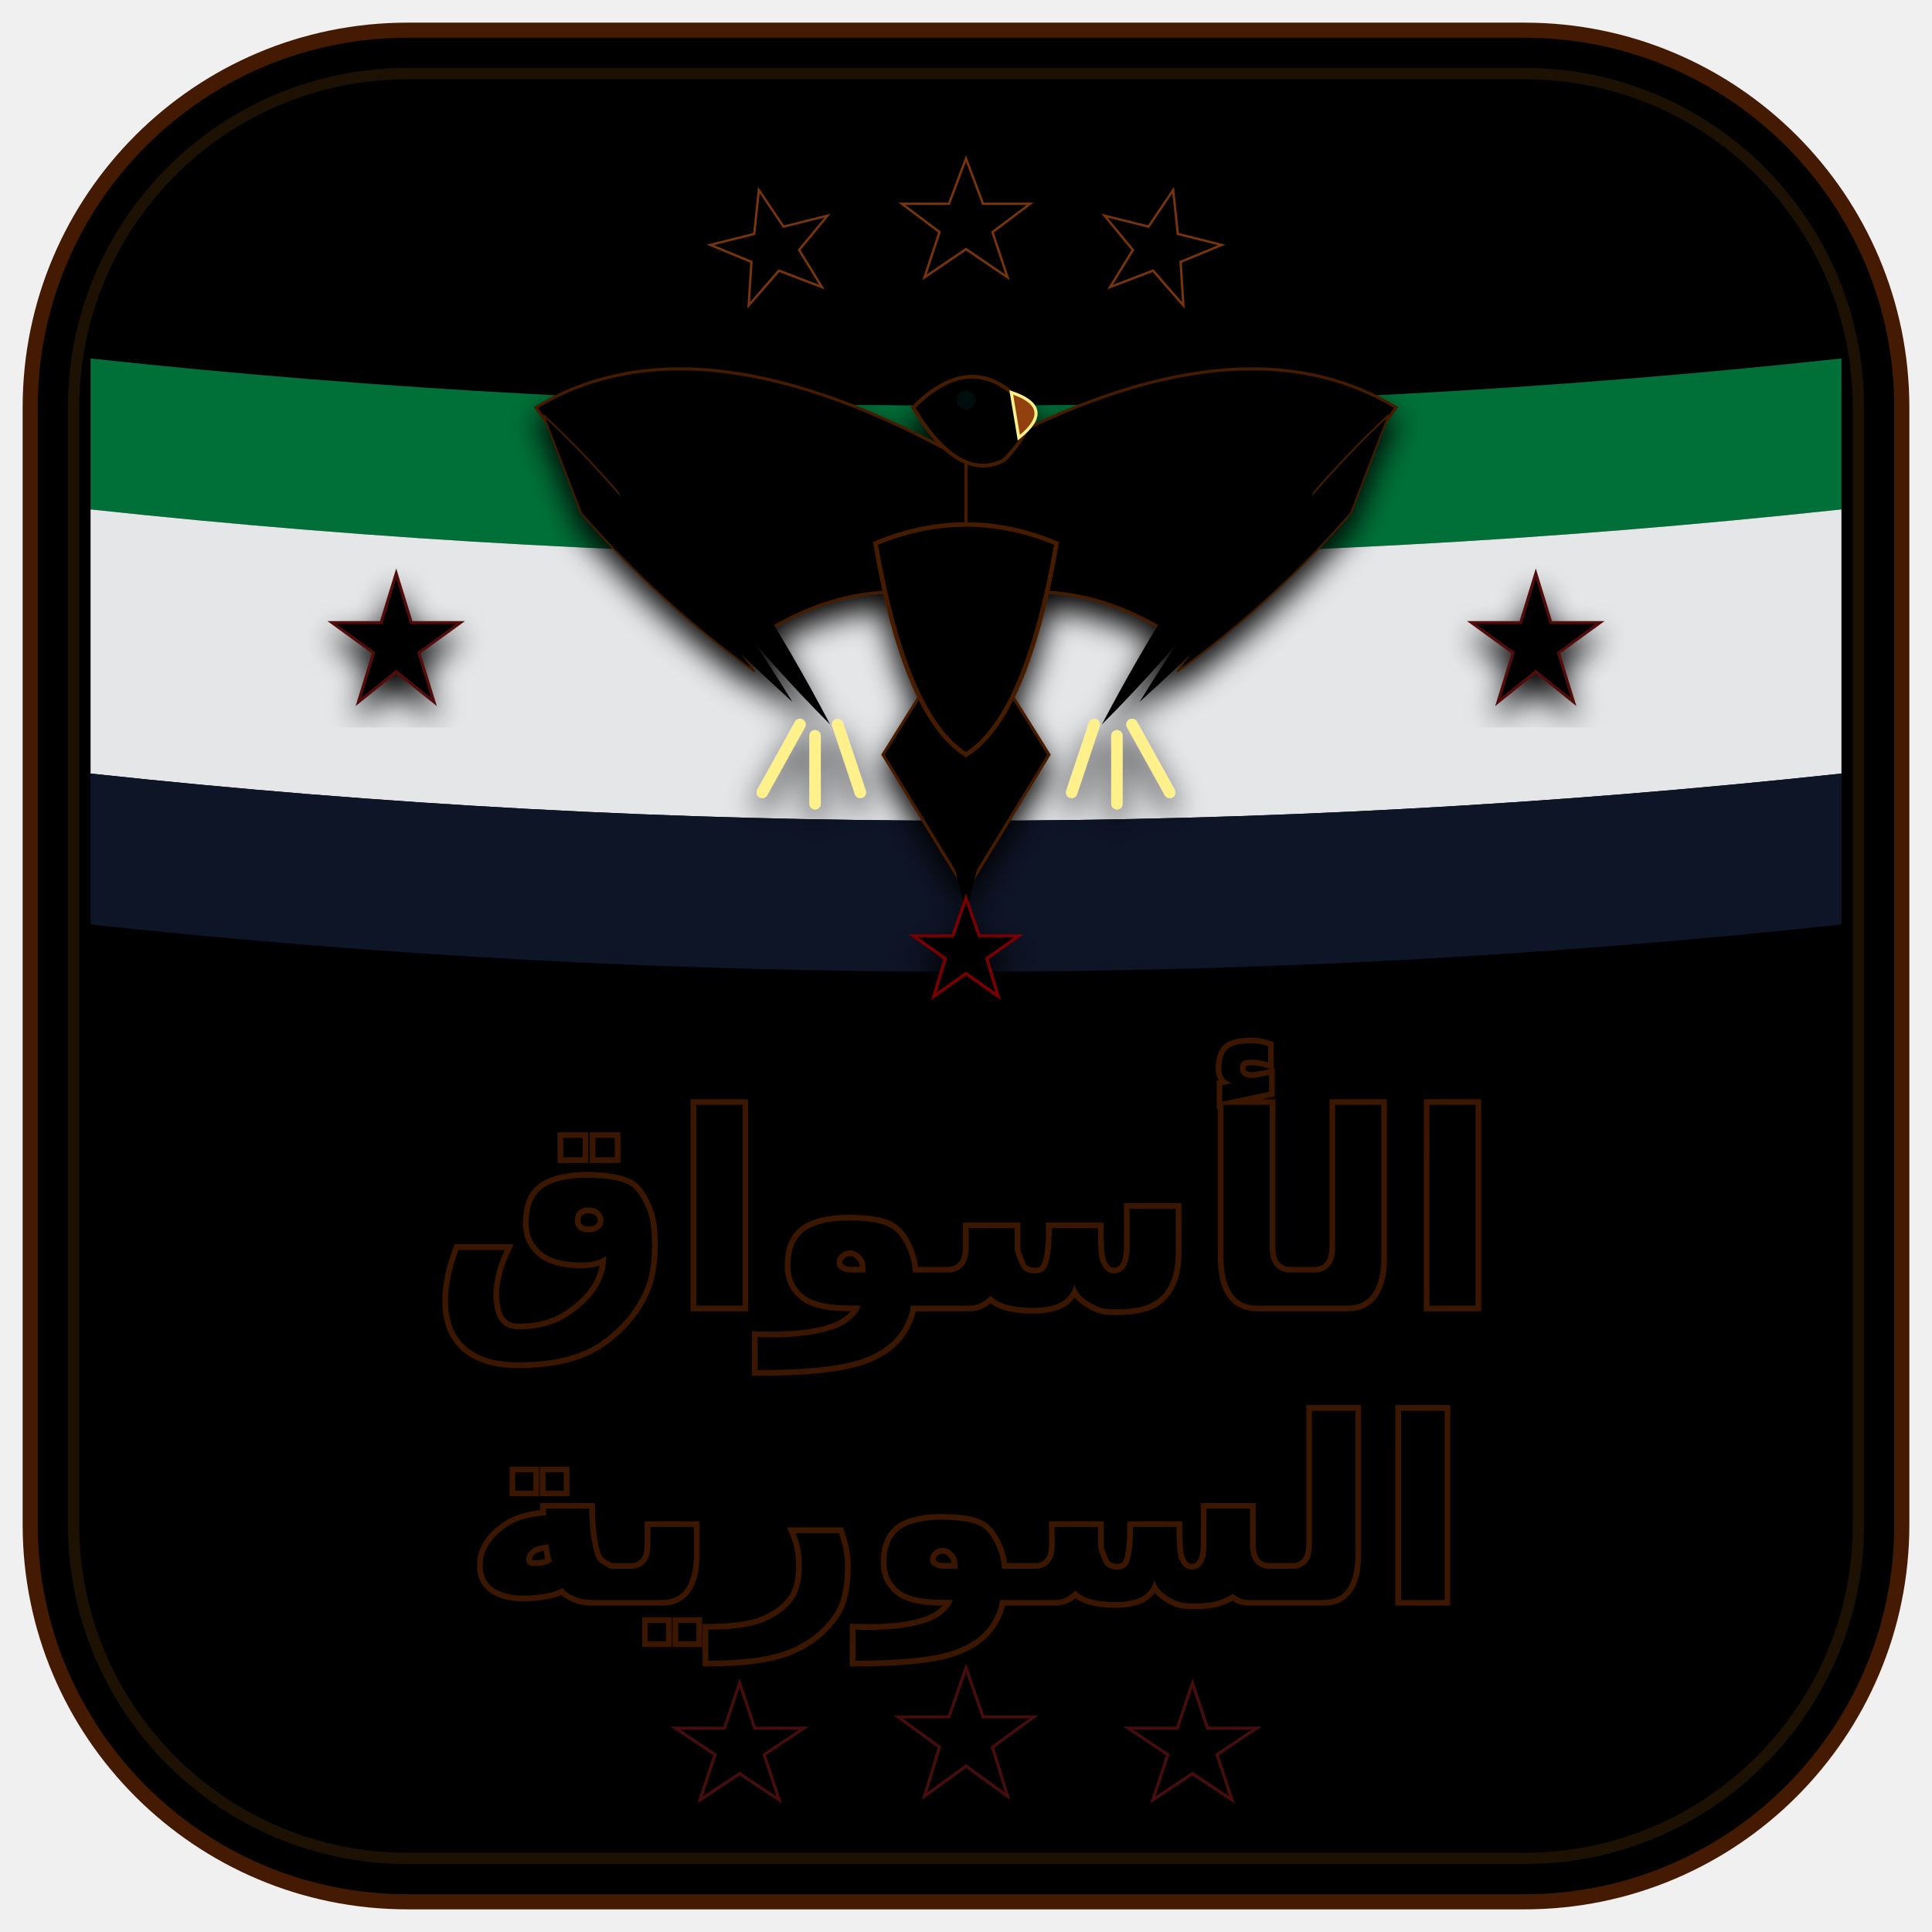
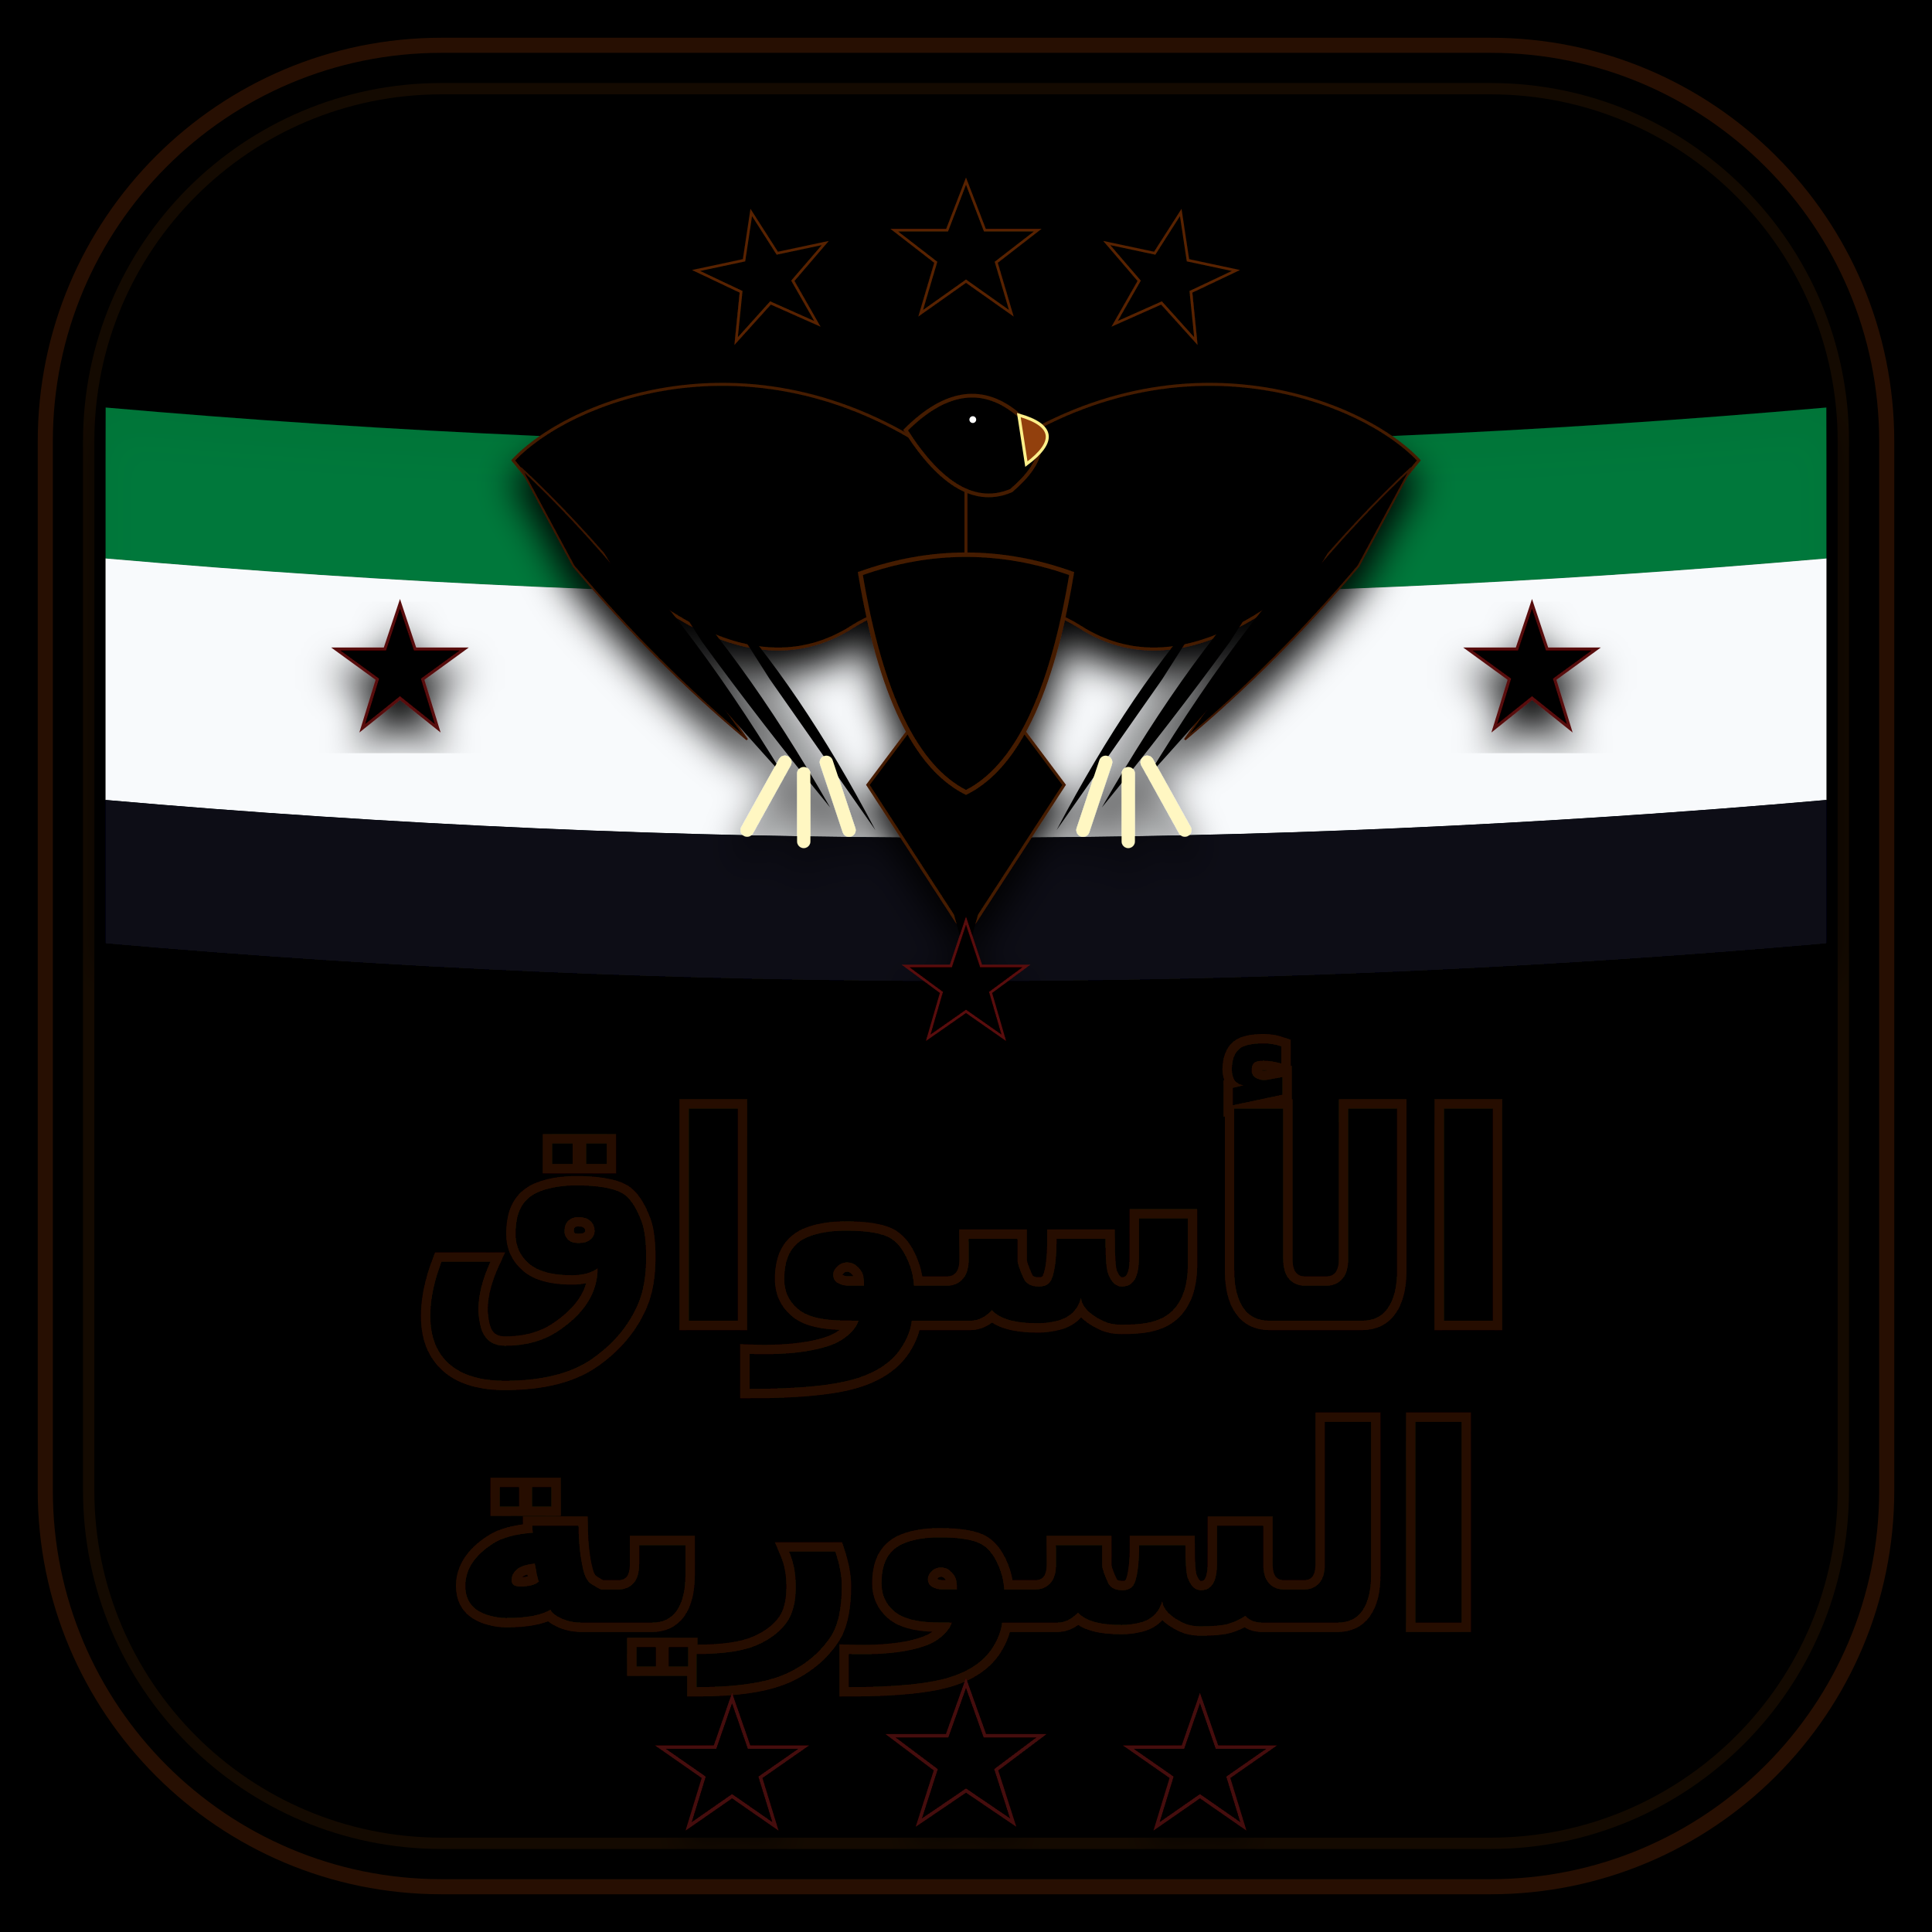
<svg xmlns="http://www.w3.org/2000/svg" viewBox="0 0 512 512" width="512" height="512">
  <defs>
-     <radialGradient id="cardBg" cx="50%" cy="50%" r="65%">
-       <stop offset="0%" stopColor="#0B422D" />
-       <stop offset="40%" stopColor="#062E1F" />
-       <stop offset="75%" stopColor="#031C13" />
-       <stop offset="100%" stopColor="#010E09" />
-     </radialGradient>
-     <linearGradient id="goldRim" x1="0%" y1="0%" x2="100%" y2="100%">
+     <linearGradient id="bgRichEmerald" x1="0%" y1="0%" x2="100%" y2="100%">
+       <stop offset="0%" stopColor="#0a3d28" />
+       <stop offset="40%" stopColor="#052417" />
+       <stop offset="100%" stopColor="#011009" />
+     </linearGradient>
+     <linearGradient id="goldBezel3D" x1="0%" y1="0%" x2="100%" y2="100%">
      <stop offset="0%" stopColor="#FFFBEB" />
-       <stop offset="15%" stopColor="#FDE68A" />
-       <stop offset="35%" stopColor="#D97706" />
-       <stop offset="50%" stopColor="#92400E" />
-       <stop offset="70%" stopColor="#F59E0B" />
-       <stop offset="85%" stopColor="#FDE68A" />
+       <stop offset="12%" stopColor="#FDE68A" />
+       <stop offset="28%" stopColor="#F59E0B" />
+       <stop offset="45%" stopColor="#B45309" />
+       <stop offset="65%" stopColor="#78350F" />
+       <stop offset="82%" stopColor="#FDE68A" />
+       <stop offset="100%" stopColor="#451A03" />
+     </linearGradient>
+     <linearGradient id="goldEagleMetal" x1="0%" y1="0%" x2="0%" y2="100%">
+       <stop offset="0%" stopColor="#FFFFFF" />
+       <stop offset="18%" stopColor="#FEF08A" />
+       <stop offset="45%" stopColor="#F59E0B" />
+       <stop offset="75%" stopColor="#D97706" />
      <stop offset="100%" stopColor="#78350F" />
    </linearGradient>
-     <linearGradient id="specularGold" x1="0%" y1="0%" x2="0%" y2="100%">
+     <linearGradient id="goldWingHighlight" x1="0%" y1="0%" x2="100%" y2="100%">
+       <stop offset="0%" stopColor="#FFFDF0" />
+       <stop offset="30%" stopColor="#FDE68A" />
+       <stop offset="70%" stopColor="#F59E0B" />
+       <stop offset="100%" stopColor="#92400E" />
+     </linearGradient>
+     <linearGradient id="textGold3D" x1="0%" y1="0%" x2="0%" y2="100%">
      <stop offset="0%" stopColor="#FFFFFF" />
-       <stop offset="25%" stopColor="#FEF08A" />
-       <stop offset="60%" stopColor="#EAB308" />
-       <stop offset="85%" stopColor="#B45309" />
-       <stop offset="100%" stopColor="#78350F" />
-     </linearGradient>
-     <linearGradient id="goldTextGrad" x1="0%" y1="0%" x2="0%" y2="100%">
-       <stop offset="0%" stopColor="#FFFFFF" />
-       <stop offset="20%" stopColor="#FFF7C2" />
-       <stop offset="50%" stopColor="#F59E0B" />
-       <stop offset="80%" stopColor="#B45309" />
+       <stop offset="22%" stopColor="#FFF7C2" />
+       <stop offset="55%" stopColor="#F59E0B" />
+       <stop offset="85%" stopColor="#D97706" />
      <stop offset="100%" stopColor="#713F12" />
    </linearGradient>
-     <linearGradient id="redStarGrad" x1="0%" y1="0%" x2="0%" y2="100%">
-       <stop offset="0%" stopColor="#F87171" />
-       <stop offset="30%" stopColor="#DC2626" />
-       <stop offset="70%" stopColor="#991B1B" />
+     <linearGradient id="rubyRed3D" x1="0%" y1="0%" x2="0%" y2="100%">
+       <stop offset="0%" stopColor="#FCA5A5" />
+       <stop offset="25%" stopColor="#EF4444" />
+       <stop offset="65%" stopColor="#B91C1C" />
      <stop offset="100%" stopColor="#450A0A" />
    </linearGradient>
-     <filter id="drop3D" x="-20%" y="-20%" width="140%" height="140%">
-       <feDropShadow dx="0" dy="4" stdDeviation="4" floodColor="#000000" floodOpacity="0.9" />
-     </filter>
-     <filter id="glowGold" x="-30%" y="-30%" width="160%" height="160%">
-       <feGaussianBlur stdDeviation="8" result="blur" />
-       <feComposite in="SourceGraphic" in2="blur" operator="over" />
+     <filter id="shadowSolid" x="-20%" y="-20%" width="140%" height="140%">
+       <feDropShadow dx="0" dy="6" stdDeviation="5" floodColor="#000000" floodOpacity="0.85" />
    </filter>
  </defs>
-   <rect x="8" y="8" width="496" height="496" rx="100" fill="url(#goldRim)" stroke="#451A03" stroke-width="4" />
-   <rect x="18" y="18" width="476" height="476" rx="90" fill="#1C1102" />
-   <rect x="22" y="22" width="468" height="468" rx="86" fill="url(#cardBg)" stroke="url(#goldRim)" stroke-width="2" />
-   <g opacity="0.92">
-     <path d="M 24 95 Q 256 120 488 95 L 488 135 Q 256 160 24 135 Z" fill="#007A3D" />
-     <path d="M 24 135 Q 256 160 488 135 L 488 205 Q 256 230 24 205 Z" fill="#F8FAFC" />
-     <path d="M 24 205 Q 256 230 488 205 L 488 245 Q 256 270 24 245 Z" fill="#0F172A" />
-     <polygon points="105,152 109,165 122,165 111,173 115,186 105,178 95,186 99,173 88,165 101,165" fill="url(#redStarGrad)" stroke="#580A0A" stroke-width="0.8" filter="url(#drop3D)" />
-     <polygon points="407,152 411,165 424,165 413,173 417,186 407,178 397,186 401,173 390,165 403,165" fill="url(#redStarGrad)" stroke="#580A0A" stroke-width="0.8" filter="url(#drop3D)" />
+   <rect width="512" height="512" fill="#000000" />
+   <rect x="12" y="12" width="488" height="488" rx="105" fill="url(#goldBezel3D)" stroke="#270F02" stroke-width="4" />
+   <rect x="22" y="22" width="468" height="468" rx="95" fill="#140A01" />
+   <rect x="26" y="26" width="460" height="460" rx="91" fill="url(#bgRichEmerald)" stroke="url(#goldBezel3D)" stroke-width="2" />
+   <g filter="url(#shadowSolid)">
+     <path d="M 28 108 Q 256 128 484 108 L 484 148 Q 256 168 28 148 Z" fill="#007A3D" opacity="0.95" />
+     <path d="M 28 148 Q 256 168 484 148 L 484 212 Q 256 232 28 212 Z" fill="#F8FAFC" />
+     <path d="M 28 212 Q 256 232 484 212 L 484 250 Q 256 270 28 250 Z" fill="#090E17" />
  </g>
-   <g fill="url(#specularGold)" filter="url(#drop3D)">
-     <polygon points="256,42 260.5,54 273,54 263,61.5 267,73.5 256,66 245,73.5 249,61.5 239,54 251.5,54" stroke="#78350F" stroke-width="0.6" />
-     <polygon points="204,50 208,61 220,61 210.5,68 214,79 204,72 194,79 197.5,68 188,61 200,61" stroke="#78350F" stroke-width="0.6" transform="rotate(-14 204 62)" />
-     <polygon points="308,50 312,61 324,61 314.5,68 318,79 308,72 298,79 301.5,68 292,61 304,61" stroke="#78350F" stroke-width="0.6" transform="rotate(14 308 62)" />
+   <g filter="url(#shadowSolid)">
+     <polygon points="106,160 110,172 123,172 112,180 116,193 106,185 96,193 100,180 89,172 102,172" fill="url(#rubyRed3D)" stroke="#580808" stroke-width="0.8" />
+     <polygon points="406,160 410,172 423,172 412,180 416,193 406,185 396,193 400,180 389,172 402,172" fill="url(#rubyRed3D)" stroke="#580808" stroke-width="0.8" />
  </g>
-   <g filter="url(#drop3D)">
-     <path d="M 256 122 Q 185 82 142 108 Q 165 140 196 172 Q 226 150 256 160 Z" fill="url(#specularGold)" stroke="#451A03" stroke-width="0.8" />
-     <path d="M 256 122 Q 327 82 370 108 Q 347 140 316 172 Q 286 150 256 160 Z" fill="url(#specularGold)" stroke="#451A03" stroke-width="0.8" />
-     <path d="M 144 110 Q 170 134 200 178 Q 175 160 154 136 Z" fill="url(#goldRim)" stroke="#3E1A00" stroke-width="0.5" />
-     <path d="M 160 120 Q 184 144 210 186 Q 190 168 170 146 Z" fill="url(#specularGold)" />
-     <path d="M 180 130 Q 200 154 220 192 Q 204 176 188 156 Z" fill="url(#goldRim)" />
-     <path d="M 368 110 Q 342 134 312 178 Q 337 160 358 136 Z" fill="url(#goldRim)" stroke="#3E1A00" stroke-width="0.5" />
-     <path d="M 352 120 Q 328 144 302 186 Q 322 168 342 146 Z" fill="url(#specularGold)" />
-     <path d="M 332 130 Q 312 154 292 192 Q 308 176 324 156 Z" fill="url(#goldRim)" />
-     <path d="M 234 200 L 256 236 L 278 200 L 268 184 L 244 184 Z" fill="url(#specularGold)" stroke="#451A03" stroke-width="0.8" />
-     <path d="M 246 202 L 256 242 L 266 202 Z" fill="url(#goldRim)" />
-     <path d="M 212 192 L 202 210 M 216 195 L 216 213 M 222 192 L 228 210" stroke="#FEF08A" stroke-width="3" stroke-linecap="round" />
-     <path d="M 300 192 L 310 210 M 296 195 L 296 213 M 290 192 L 284 210" stroke="#FEF08A" stroke-width="3" stroke-linecap="round" />
-     <path d="M 232 144 Q 256 134 280 144 Q 272 190 256 200 Q 240 190 232 144 Z" fill="url(#specularGold)" stroke="#451A03" stroke-width="1.2" />
-     <path d="M 240 152 Q 256 144 272 152 Q 266 182 256 190 Q 246 182 240 152 Z" fill="url(#goldRim)" />
-     <polygon points="256,238 259.5,248 270,248 261.5,254 264.5,264 256,258 247.5,264 250.5,254 242,248 252.5,248" fill="url(#redStarGrad)" stroke="#780505" stroke-width="0.8" />
-     <path d="M 242 108 Q 256 94 268 104 Q 278 110 266 122 Q 254 128 242 108 Z" fill="url(#specularGold)" stroke="#451A03" stroke-width="1" />
-     <path d="M 268 104 Q 280 108 270 116 Z" fill="#92400E" stroke="#FEF08A" stroke-width="0.8" />
-     <circle cx="256" cy="106" r="2.5" fill="#010E09" />
+   <g fill="url(#goldEagleMetal)" filter="url(#shadowSolid)">
+     <polygon points="256,48 261,61 275,61 264,69.5 268,83 256,74.5 244,83 248,69.5 237,61 251,61" stroke="#582400" stroke-width="0.7" />
+     <polygon points="202,56 206.5,68 219.5,68 209,76 213,88.5 202,80.5 191,88.5 195,76 184.5,68 197.5,68" stroke="#582400" stroke-width="0.7" transform="rotate(-12 202 70)" />
+     <polygon points="310,56 314.5,68 327.5,68 317,76 321,88.5 310,80.5 299,88.5 303,76 292.5,68 305.5,68" stroke="#582400" stroke-width="0.7" transform="rotate(12 310 70)" />
  </g>
-   <g filter="url(#drop3D)">
-     <text x="256" y="346" text-anchor="middle" fill="url(#goldTextGrad)" stroke="#3A1700" stroke-width="3" paint-order="stroke fill" font-size="70" font-weight="900" font-family="'Cairo', 'Traditional Arabic', 'Amiri', 'Segoe UI', Tahoma, sans-serif" letter-spacing="1">
+   <g filter="url(#shadowSolid)">
+     <path d="M 256 126 C 205 85 152 105 136 122 C 160 152 195 186 226 166 C 242 156 256 162 256 162 Z" fill="url(#goldWingHighlight)" stroke="#451A03" stroke-width="0.8" />
+     <path d="M 256 126 C 307 85 360 105 376 122 C 352 152 317 186 286 166 C 270 156 256 162 256 162 Z" fill="url(#goldWingHighlight)" stroke="#451A03" stroke-width="0.8" />
+     <path d="M 138 124 Q 166 150 198 196 Q 174 176 152 150 Z" fill="url(#goldEagleMetal)" stroke="#3E1700" stroke-width="0.5" />
+     <path d="M 154 136 Q 180 160 208 206 Q 188 184 168 160 Z" fill="url(#goldWingHighlight)" />
+     <path d="M 172 148 Q 196 172 220 214 Q 202 192 186 170 Z" fill="url(#goldEagleMetal)" />
+     <path d="M 190 158 Q 212 182 232 220 Q 218 200 204 180 Z" fill="url(#goldWingHighlight)" />
+     <path d="M 374 124 Q 346 150 314 196 Q 338 176 360 150 Z" fill="url(#goldEagleMetal)" stroke="#3E1700" stroke-width="0.5" />
+     <path d="M 358 136 Q 332 160 304 206 Q 324 184 344 160 Z" fill="url(#goldWingHighlight)" />
+     <path d="M 340 148 Q 316 172 292 214 Q 310 192 326 170 Z" fill="url(#goldEagleMetal)" />
+     <path d="M 322 158 Q 300 182 280 220 Q 294 200 308 180 Z" fill="url(#goldWingHighlight)" />
+     <path d="M 230 208 L 256 248 L 282 208 L 270 192 L 242 192 Z" fill="url(#goldEagleMetal)" stroke="#451A03" stroke-width="0.8" />
+     <path d="M 244 210 L 256 254 L 268 210 Z" fill="url(#goldWingHighlight)" />
+     <path d="M 208 202 L 198 220 M 213 205 L 213 223 M 219 202 L 225 220" stroke="#FFF7C2" stroke-width="3.5" stroke-linecap="round" />
+     <path d="M 304 202 L 314 220 M 299 205 L 299 223 M 293 202 L 287 220" stroke="#FFF7C2" stroke-width="3.5" stroke-linecap="round" />
+     <path d="M 228 152 Q 256 142 284 152 Q 276 200 256 210 Q 236 200 228 152 Z" fill="url(#goldWingHighlight)" stroke="#451A03" stroke-width="1.2" />
+     <path d="M 238 160 Q 256 152 274 160 Q 268 190 256 198 Q 244 190 238 160 Z" fill="url(#goldEagleMetal)" />
+     <polygon points="256,244 260,256 272,256 262.5,263 266,275 256,268 246,275 249.5,263 240,256 252,256" fill="url(#rubyRed3D)" stroke="#580808" stroke-width="0.7" />
+     <path d="M 240 114 Q 256 98 270 110 Q 282 118 268 130 Q 254 136 240 114 Z" fill="url(#goldWingHighlight)" stroke="#451A03" stroke-width="1" />
+     <path d="M 270 110 Q 284 114 272 123 Z" fill="#92400E" stroke="#FEF08A" stroke-width="0.8" />
+     <circle cx="257" cy="112" r="2.8" fill="#000000" />
+     <circle cx="257.8" cy="111.2" r="0.9" fill="#FFFFFF" />
+   </g>
+   <g filter="url(#shadowSolid)">
+     <text x="256" y="350" text-anchor="middle" fill="url(#textGold3D)" stroke="#270F02" stroke-width="5" paint-order="stroke fill" font-size="74" font-weight="900" font-family="'Cairo', 'Arial Black', Tahoma, sans-serif">
      الأسواق
    </text>
-     <text x="256" y="424" text-anchor="middle" fill="url(#goldTextGrad)" stroke="#3A1700" stroke-width="3" paint-order="stroke fill" font-size="66" font-weight="900" font-family="'Cairo', 'Traditional Arabic', 'Amiri', 'Segoe UI', Tahoma, sans-serif" letter-spacing="1">
+     <text x="256" y="430" text-anchor="middle" fill="url(#textGold3D)" stroke="#270F02" stroke-width="5" paint-order="stroke fill" font-size="70" font-weight="900" font-family="'Cairo', 'Arial Black', Tahoma, sans-serif">
      السورية
    </text>
  </g>
-   <g fill="url(#redStarGrad)" filter="url(#drop3D)">
-     <polygon points="256,442 260.5,455 274,455 263,463 267,476 256,468 245,476 249,463 238,455 251.5,455" stroke="#450A0A" stroke-width="0.8" />
-     <polygon points="196,446 200,458 213,458 202.5,465 206.5,477 196,470 185.5,477 189.5,465 179,458 192,458" stroke="#450A0A" stroke-width="0.8" />
-     <polygon points="316,446 320,458 333,458 322.5,465 326.5,477 316,470 305.5,477 309.5,465 299,458 312,458" stroke="#450A0A" stroke-width="0.8" />
+   <g fill="url(#rubyRed3D)" filter="url(#shadowSolid)">
+     <polygon points="256,446 261,460 276,460 264,469 268.5,483 256,474.5 243.5,483 248,469 236,460 251,460" stroke="#450A0A" stroke-width="0.9" />
+     <polygon points="194,450 198.5,463 213,463 201.5,471 205.5,484 194,476 182.5,484 186.5,471 175,463 189.5,463" stroke="#450A0A" stroke-width="0.9" />
+     <polygon points="318,450 322.5,463 337,463 325.5,471 329.5,484 318,476 306.5,484 310.5,471 299,463 313.5,463" stroke="#450A0A" stroke-width="0.9" />
  </g>
</svg>
